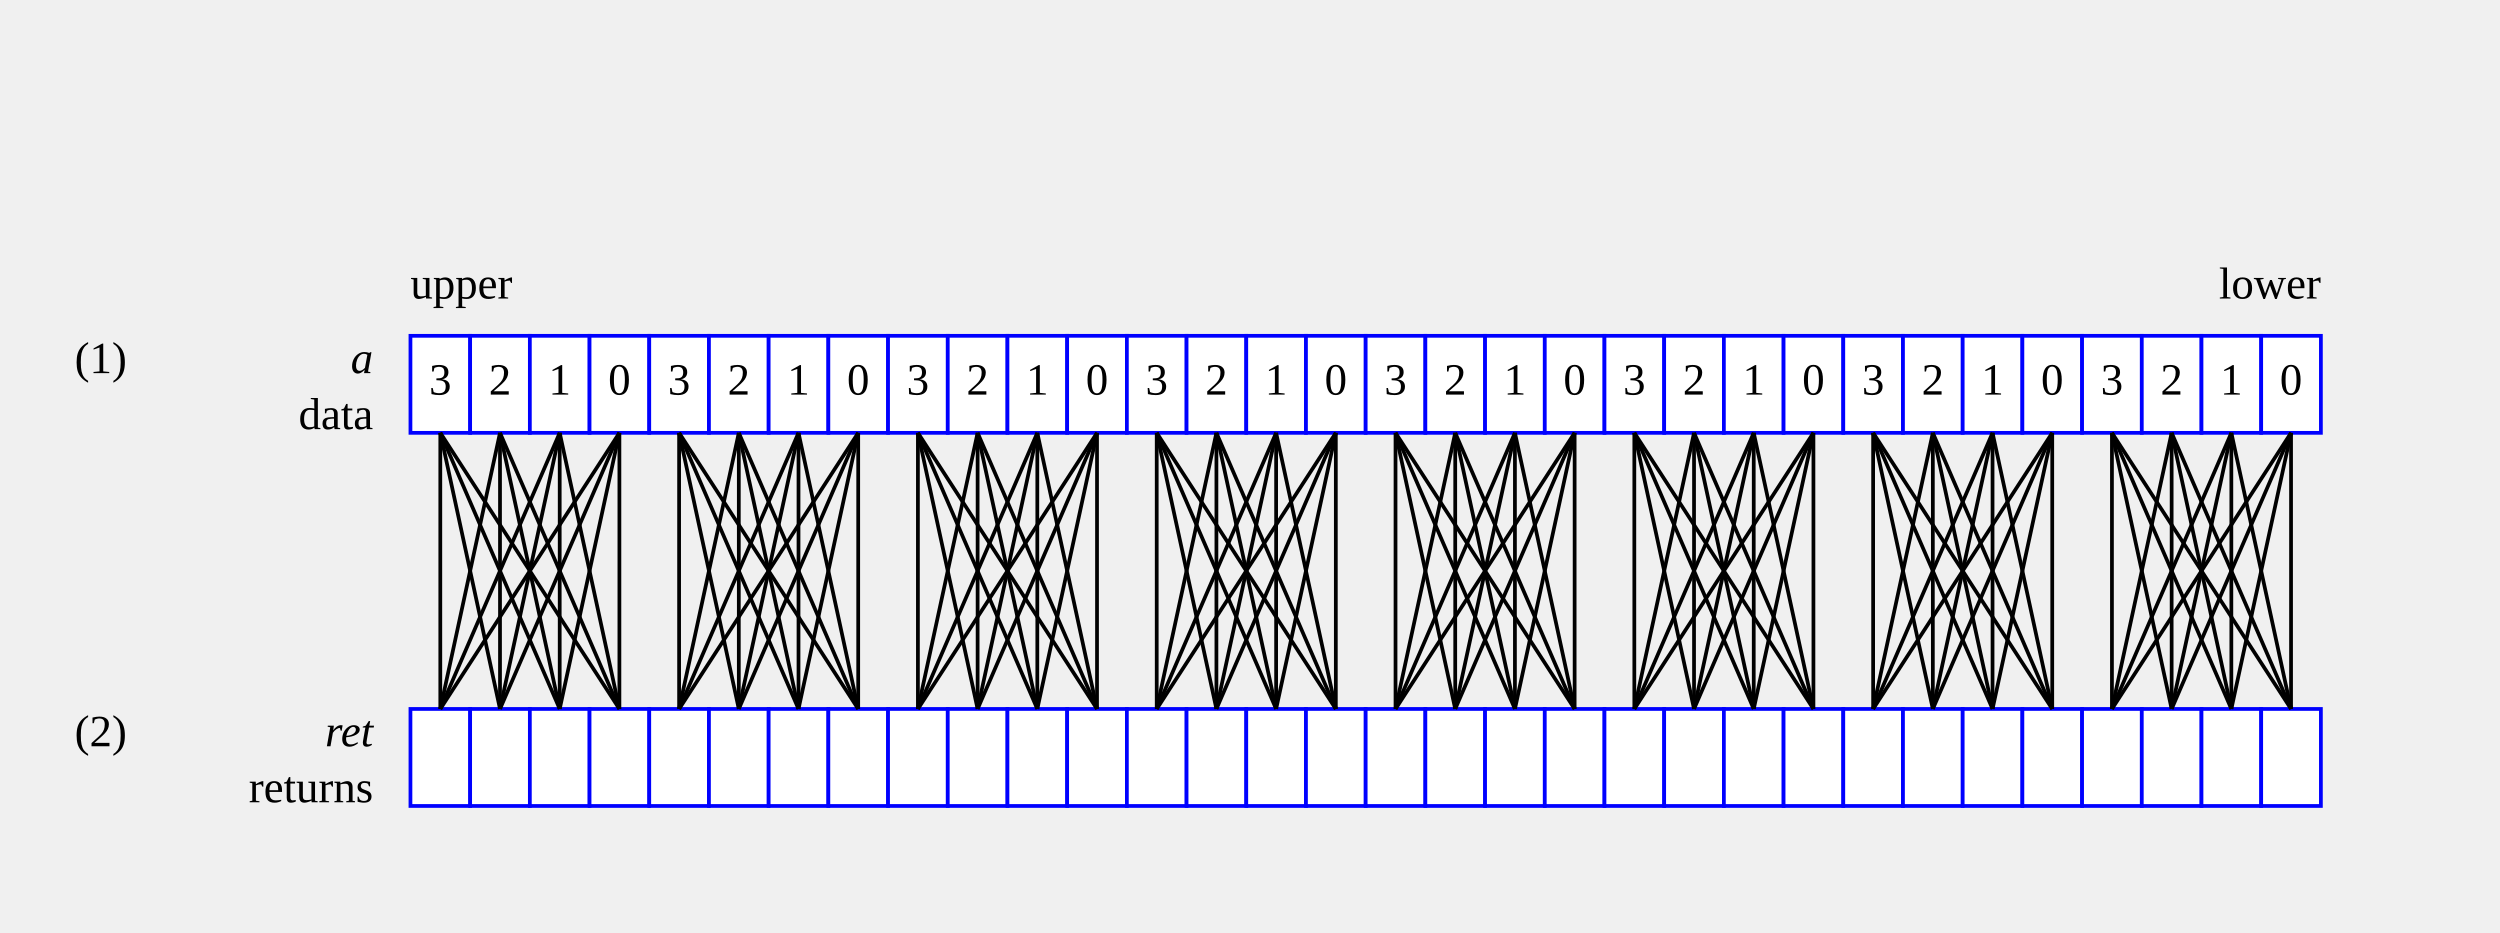
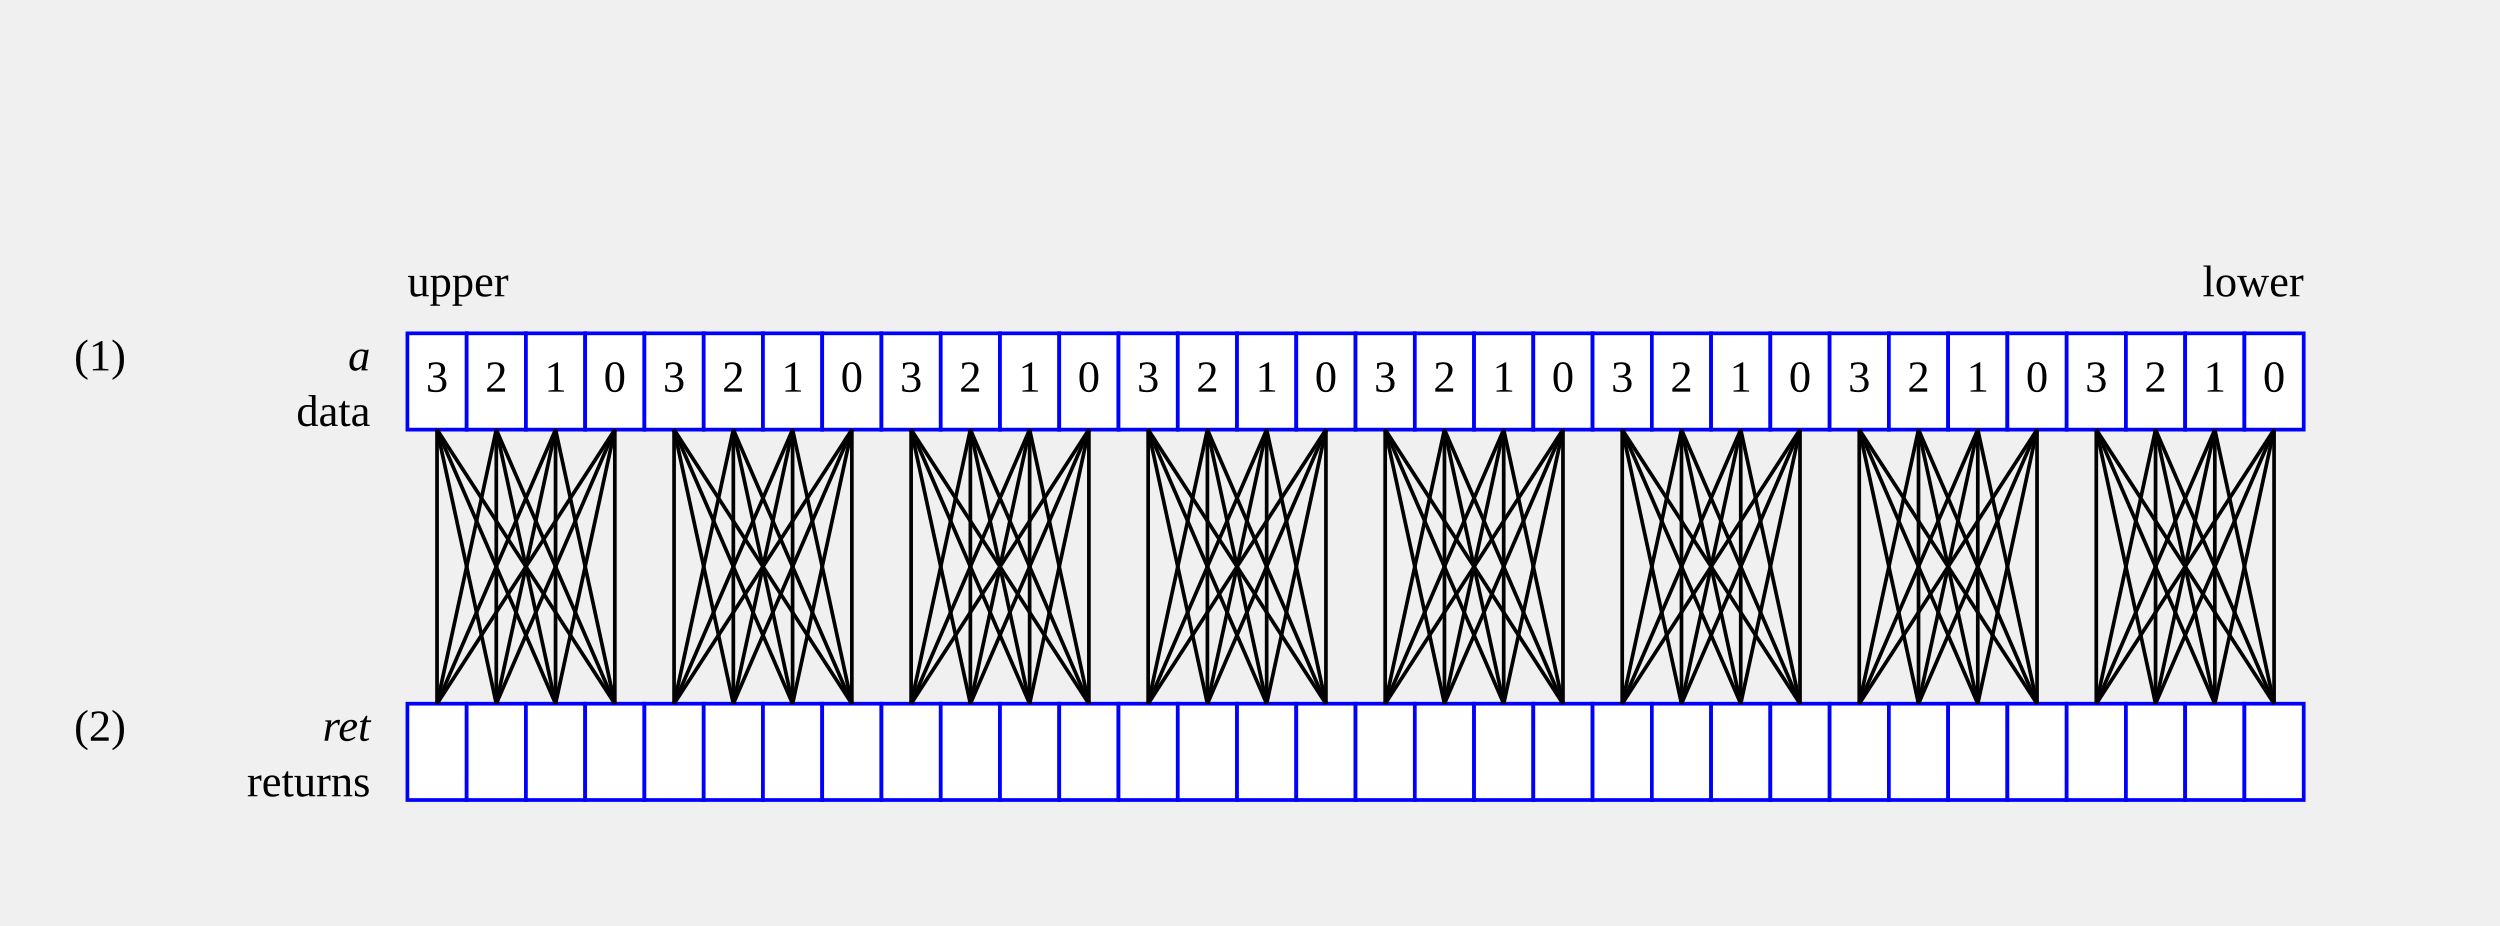
- <svg xmlns="http://www.w3.org/2000/svg" version="1.1" width="670" height="250">
+ <svg xmlns="http://www.w3.org/2000/svg" version="1.1" width="675" height="250">
  <text x="20" y="100">(1)</text>
  <text x="100" y="100" text-anchor="end" font-style="italic">a</text>
  <text x="100" y="115" text-anchor="end">data</text>
  <rect x="110" y="90" width="16" height="26" fill="white" stroke="blue" />
  <text x="118" y="103" text-anchor="middle" dominant-baseline="middle">3</text>
  <rect x="126" y="90" width="16" height="26" fill="white" stroke="blue" />
  <text x="134" y="103" text-anchor="middle" dominant-baseline="middle">2</text>
  <rect x="142" y="90" width="16" height="26" fill="white" stroke="blue" />
  <text x="150" y="103" text-anchor="middle" dominant-baseline="middle">1</text>
  <rect x="158" y="90" width="16" height="26" fill="white" stroke="blue" />
  <text x="166" y="103" text-anchor="middle" dominant-baseline="middle">0</text>
  <rect x="174" y="90" width="16" height="26" fill="white" stroke="blue" />
  <text x="182" y="103" text-anchor="middle" dominant-baseline="middle">3</text>
  <rect x="190" y="90" width="16" height="26" fill="white" stroke="blue" />
  <text x="198" y="103" text-anchor="middle" dominant-baseline="middle">2</text>
  <rect x="206" y="90" width="16" height="26" fill="white" stroke="blue" />
  <text x="214" y="103" text-anchor="middle" dominant-baseline="middle">1</text>
  <rect x="222" y="90" width="16" height="26" fill="white" stroke="blue" />
  <text x="230" y="103" text-anchor="middle" dominant-baseline="middle">0</text>
  <rect x="238" y="90" width="16" height="26" fill="white" stroke="blue" />
  <text x="246" y="103" text-anchor="middle" dominant-baseline="middle">3</text>
  <rect x="254" y="90" width="16" height="26" fill="white" stroke="blue" />
  <text x="262" y="103" text-anchor="middle" dominant-baseline="middle">2</text>
  <rect x="270" y="90" width="16" height="26" fill="white" stroke="blue" />
  <text x="278" y="103" text-anchor="middle" dominant-baseline="middle">1</text>
  <rect x="286" y="90" width="16" height="26" fill="white" stroke="blue" />
  <text x="294" y="103" text-anchor="middle" dominant-baseline="middle">0</text>
  <rect x="302" y="90" width="16" height="26" fill="white" stroke="blue" />
  <text x="310" y="103" text-anchor="middle" dominant-baseline="middle">3</text>
  <rect x="318" y="90" width="16" height="26" fill="white" stroke="blue" />
  <text x="326" y="103" text-anchor="middle" dominant-baseline="middle">2</text>
  <rect x="334" y="90" width="16" height="26" fill="white" stroke="blue" />
  <text x="342" y="103" text-anchor="middle" dominant-baseline="middle">1</text>
  <rect x="350" y="90" width="16" height="26" fill="white" stroke="blue" />
  <text x="358" y="103" text-anchor="middle" dominant-baseline="middle">0</text>
  <rect x="366" y="90" width="16" height="26" fill="white" stroke="blue" />
  <text x="374" y="103" text-anchor="middle" dominant-baseline="middle">3</text>
  <rect x="382" y="90" width="16" height="26" fill="white" stroke="blue" />
  <text x="390" y="103" text-anchor="middle" dominant-baseline="middle">2</text>
  <rect x="398" y="90" width="16" height="26" fill="white" stroke="blue" />
  <text x="406" y="103" text-anchor="middle" dominant-baseline="middle">1</text>
  <rect x="414" y="90" width="16" height="26" fill="white" stroke="blue" />
  <text x="422" y="103" text-anchor="middle" dominant-baseline="middle">0</text>
  <rect x="430" y="90" width="16" height="26" fill="white" stroke="blue" />
  <text x="438" y="103" text-anchor="middle" dominant-baseline="middle">3</text>
  <rect x="446" y="90" width="16" height="26" fill="white" stroke="blue" />
  <text x="454" y="103" text-anchor="middle" dominant-baseline="middle">2</text>
  <rect x="462" y="90" width="16" height="26" fill="white" stroke="blue" />
  <text x="470" y="103" text-anchor="middle" dominant-baseline="middle">1</text>
  <rect x="478" y="90" width="16" height="26" fill="white" stroke="blue" />
  <text x="486" y="103" text-anchor="middle" dominant-baseline="middle">0</text>
  <rect x="494" y="90" width="16" height="26" fill="white" stroke="blue" />
  <text x="502" y="103" text-anchor="middle" dominant-baseline="middle">3</text>
  <rect x="510" y="90" width="16" height="26" fill="white" stroke="blue" />
  <text x="518" y="103" text-anchor="middle" dominant-baseline="middle">2</text>
  <rect x="526" y="90" width="16" height="26" fill="white" stroke="blue" />
  <text x="534" y="103" text-anchor="middle" dominant-baseline="middle">1</text>
  <rect x="542" y="90" width="16" height="26" fill="white" stroke="blue" />
  <text x="550" y="103" text-anchor="middle" dominant-baseline="middle">0</text>
  <rect x="558" y="90" width="16" height="26" fill="white" stroke="blue" />
  <text x="566" y="103" text-anchor="middle" dominant-baseline="middle">3</text>
  <rect x="574" y="90" width="16" height="26" fill="white" stroke="blue" />
  <text x="582" y="103" text-anchor="middle" dominant-baseline="middle">2</text>
  <rect x="590" y="90" width="16" height="26" fill="white" stroke="blue" />
  <text x="598" y="103" text-anchor="middle" dominant-baseline="middle">1</text>
  <rect x="606" y="90" width="16" height="26" fill="white" stroke="blue" />
  <text x="614" y="103" text-anchor="middle" dominant-baseline="middle">0</text>
  <text x="110" y="80" text-anchor="begin">upper</text>
  <text x="622" y="80" text-anchor="end">lower</text>
  <text x="20" y="200">(2)</text>
  <text x="100" y="200" text-anchor="end" font-style="italic">ret</text>
  <text x="100" y="215" text-anchor="end">returns</text>
  <rect x="110" y="190" width="16" height="26" fill="white" stroke="blue" />
  <rect x="126" y="190" width="16" height="26" fill="white" stroke="blue" />
  <rect x="142" y="190" width="16" height="26" fill="white" stroke="blue" />
  <rect x="158" y="190" width="16" height="26" fill="white" stroke="blue" />
  <rect x="174" y="190" width="16" height="26" fill="white" stroke="blue" />
  <rect x="190" y="190" width="16" height="26" fill="white" stroke="blue" />
  <rect x="206" y="190" width="16" height="26" fill="white" stroke="blue" />
  <rect x="222" y="190" width="16" height="26" fill="white" stroke="blue" />
  <rect x="238" y="190" width="16" height="26" fill="white" stroke="blue" />
  <rect x="254" y="190" width="16" height="26" fill="white" stroke="blue" />
  <rect x="270" y="190" width="16" height="26" fill="white" stroke="blue" />
  <rect x="286" y="190" width="16" height="26" fill="white" stroke="blue" />
  <rect x="302" y="190" width="16" height="26" fill="white" stroke="blue" />
  <rect x="318" y="190" width="16" height="26" fill="white" stroke="blue" />
  <rect x="334" y="190" width="16" height="26" fill="white" stroke="blue" />
  <rect x="350" y="190" width="16" height="26" fill="white" stroke="blue" />
  <rect x="366" y="190" width="16" height="26" fill="white" stroke="blue" />
  <rect x="382" y="190" width="16" height="26" fill="white" stroke="blue" />
  <rect x="398" y="190" width="16" height="26" fill="white" stroke="blue" />
  <rect x="414" y="190" width="16" height="26" fill="white" stroke="blue" />
  <rect x="430" y="190" width="16" height="26" fill="white" stroke="blue" />
  <rect x="446" y="190" width="16" height="26" fill="white" stroke="blue" />
  <rect x="462" y="190" width="16" height="26" fill="white" stroke="blue" />
  <rect x="478" y="190" width="16" height="26" fill="white" stroke="blue" />
  <rect x="494" y="190" width="16" height="26" fill="white" stroke="blue" />
  <rect x="510" y="190" width="16" height="26" fill="white" stroke="blue" />
  <rect x="526" y="190" width="16" height="26" fill="white" stroke="blue" />
  <rect x="542" y="190" width="16" height="26" fill="white" stroke="blue" />
  <rect x="558" y="190" width="16" height="26" fill="white" stroke="blue" />
  <rect x="574" y="190" width="16" height="26" fill="white" stroke="blue" />
  <rect x="590" y="190" width="16" height="26" fill="white" stroke="blue" />
  <rect x="606" y="190" width="16" height="26" fill="white" stroke="blue" />
  <line x1="118" y1="116" x2="118" y2="190" stroke="black" />
  <line x1="118" y1="116" x2="134" y2="190" stroke="black" />
  <line x1="118" y1="116" x2="150" y2="190" stroke="black" />
  <line x1="118" y1="116" x2="166" y2="190" stroke="black" />
  <line x1="134" y1="116" x2="118" y2="190" stroke="black" />
  <line x1="134" y1="116" x2="134" y2="190" stroke="black" />
  <line x1="134" y1="116" x2="150" y2="190" stroke="black" />
  <line x1="134" y1="116" x2="166" y2="190" stroke="black" />
  <line x1="150" y1="116" x2="118" y2="190" stroke="black" />
  <line x1="150" y1="116" x2="134" y2="190" stroke="black" />
  <line x1="150" y1="116" x2="150" y2="190" stroke="black" />
  <line x1="150" y1="116" x2="166" y2="190" stroke="black" />
  <line x1="166" y1="116" x2="118" y2="190" stroke="black" />
  <line x1="166" y1="116" x2="134" y2="190" stroke="black" />
  <line x1="166" y1="116" x2="150" y2="190" stroke="black" />
  <line x1="166" y1="116" x2="166" y2="190" stroke="black" />
  <line x1="182" y1="116" x2="182" y2="190" stroke="black" />
  <line x1="182" y1="116" x2="198" y2="190" stroke="black" />
  <line x1="182" y1="116" x2="214" y2="190" stroke="black" />
  <line x1="182" y1="116" x2="230" y2="190" stroke="black" />
  <line x1="198" y1="116" x2="182" y2="190" stroke="black" />
  <line x1="198" y1="116" x2="198" y2="190" stroke="black" />
  <line x1="198" y1="116" x2="214" y2="190" stroke="black" />
  <line x1="198" y1="116" x2="230" y2="190" stroke="black" />
  <line x1="214" y1="116" x2="182" y2="190" stroke="black" />
  <line x1="214" y1="116" x2="198" y2="190" stroke="black" />
  <line x1="214" y1="116" x2="214" y2="190" stroke="black" />
  <line x1="214" y1="116" x2="230" y2="190" stroke="black" />
  <line x1="230" y1="116" x2="182" y2="190" stroke="black" />
  <line x1="230" y1="116" x2="198" y2="190" stroke="black" />
  <line x1="230" y1="116" x2="214" y2="190" stroke="black" />
  <line x1="230" y1="116" x2="230" y2="190" stroke="black" />
  <line x1="246" y1="116" x2="246" y2="190" stroke="black" />
  <line x1="246" y1="116" x2="262" y2="190" stroke="black" />
  <line x1="246" y1="116" x2="278" y2="190" stroke="black" />
  <line x1="246" y1="116" x2="294" y2="190" stroke="black" />
  <line x1="262" y1="116" x2="246" y2="190" stroke="black" />
  <line x1="262" y1="116" x2="262" y2="190" stroke="black" />
  <line x1="262" y1="116" x2="278" y2="190" stroke="black" />
  <line x1="262" y1="116" x2="294" y2="190" stroke="black" />
  <line x1="278" y1="116" x2="246" y2="190" stroke="black" />
  <line x1="278" y1="116" x2="262" y2="190" stroke="black" />
  <line x1="278" y1="116" x2="278" y2="190" stroke="black" />
  <line x1="278" y1="116" x2="294" y2="190" stroke="black" />
  <line x1="294" y1="116" x2="246" y2="190" stroke="black" />
  <line x1="294" y1="116" x2="262" y2="190" stroke="black" />
  <line x1="294" y1="116" x2="278" y2="190" stroke="black" />
  <line x1="294" y1="116" x2="294" y2="190" stroke="black" />
  <line x1="310" y1="116" x2="310" y2="190" stroke="black" />
  <line x1="310" y1="116" x2="326" y2="190" stroke="black" />
  <line x1="310" y1="116" x2="342" y2="190" stroke="black" />
  <line x1="310" y1="116" x2="358" y2="190" stroke="black" />
  <line x1="326" y1="116" x2="310" y2="190" stroke="black" />
  <line x1="326" y1="116" x2="326" y2="190" stroke="black" />
  <line x1="326" y1="116" x2="342" y2="190" stroke="black" />
  <line x1="326" y1="116" x2="358" y2="190" stroke="black" />
  <line x1="342" y1="116" x2="310" y2="190" stroke="black" />
  <line x1="342" y1="116" x2="326" y2="190" stroke="black" />
  <line x1="342" y1="116" x2="342" y2="190" stroke="black" />
  <line x1="342" y1="116" x2="358" y2="190" stroke="black" />
  <line x1="358" y1="116" x2="310" y2="190" stroke="black" />
  <line x1="358" y1="116" x2="326" y2="190" stroke="black" />
  <line x1="358" y1="116" x2="342" y2="190" stroke="black" />
  <line x1="358" y1="116" x2="358" y2="190" stroke="black" />
  <line x1="374" y1="116" x2="374" y2="190" stroke="black" />
  <line x1="374" y1="116" x2="390" y2="190" stroke="black" />
  <line x1="374" y1="116" x2="406" y2="190" stroke="black" />
  <line x1="374" y1="116" x2="422" y2="190" stroke="black" />
  <line x1="390" y1="116" x2="374" y2="190" stroke="black" />
  <line x1="390" y1="116" x2="390" y2="190" stroke="black" />
  <line x1="390" y1="116" x2="406" y2="190" stroke="black" />
  <line x1="390" y1="116" x2="422" y2="190" stroke="black" />
  <line x1="406" y1="116" x2="374" y2="190" stroke="black" />
  <line x1="406" y1="116" x2="390" y2="190" stroke="black" />
  <line x1="406" y1="116" x2="406" y2="190" stroke="black" />
  <line x1="406" y1="116" x2="422" y2="190" stroke="black" />
  <line x1="422" y1="116" x2="374" y2="190" stroke="black" />
  <line x1="422" y1="116" x2="390" y2="190" stroke="black" />
  <line x1="422" y1="116" x2="406" y2="190" stroke="black" />
  <line x1="422" y1="116" x2="422" y2="190" stroke="black" />
  <line x1="438" y1="116" x2="438" y2="190" stroke="black" />
  <line x1="438" y1="116" x2="454" y2="190" stroke="black" />
  <line x1="438" y1="116" x2="470" y2="190" stroke="black" />
  <line x1="438" y1="116" x2="486" y2="190" stroke="black" />
  <line x1="454" y1="116" x2="438" y2="190" stroke="black" />
  <line x1="454" y1="116" x2="454" y2="190" stroke="black" />
  <line x1="454" y1="116" x2="470" y2="190" stroke="black" />
  <line x1="454" y1="116" x2="486" y2="190" stroke="black" />
  <line x1="470" y1="116" x2="438" y2="190" stroke="black" />
  <line x1="470" y1="116" x2="454" y2="190" stroke="black" />
  <line x1="470" y1="116" x2="470" y2="190" stroke="black" />
  <line x1="470" y1="116" x2="486" y2="190" stroke="black" />
  <line x1="486" y1="116" x2="438" y2="190" stroke="black" />
  <line x1="486" y1="116" x2="454" y2="190" stroke="black" />
  <line x1="486" y1="116" x2="470" y2="190" stroke="black" />
  <line x1="486" y1="116" x2="486" y2="190" stroke="black" />
  <line x1="502" y1="116" x2="502" y2="190" stroke="black" />
  <line x1="502" y1="116" x2="518" y2="190" stroke="black" />
  <line x1="502" y1="116" x2="534" y2="190" stroke="black" />
  <line x1="502" y1="116" x2="550" y2="190" stroke="black" />
  <line x1="518" y1="116" x2="502" y2="190" stroke="black" />
  <line x1="518" y1="116" x2="518" y2="190" stroke="black" />
  <line x1="518" y1="116" x2="534" y2="190" stroke="black" />
  <line x1="518" y1="116" x2="550" y2="190" stroke="black" />
  <line x1="534" y1="116" x2="502" y2="190" stroke="black" />
  <line x1="534" y1="116" x2="518" y2="190" stroke="black" />
  <line x1="534" y1="116" x2="534" y2="190" stroke="black" />
  <line x1="534" y1="116" x2="550" y2="190" stroke="black" />
  <line x1="550" y1="116" x2="502" y2="190" stroke="black" />
  <line x1="550" y1="116" x2="518" y2="190" stroke="black" />
  <line x1="550" y1="116" x2="534" y2="190" stroke="black" />
  <line x1="550" y1="116" x2="550" y2="190" stroke="black" />
  <line x1="566" y1="116" x2="566" y2="190" stroke="black" />
  <line x1="566" y1="116" x2="582" y2="190" stroke="black" />
  <line x1="566" y1="116" x2="598" y2="190" stroke="black" />
  <line x1="566" y1="116" x2="614" y2="190" stroke="black" />
  <line x1="582" y1="116" x2="566" y2="190" stroke="black" />
  <line x1="582" y1="116" x2="582" y2="190" stroke="black" />
  <line x1="582" y1="116" x2="598" y2="190" stroke="black" />
  <line x1="582" y1="116" x2="614" y2="190" stroke="black" />
  <line x1="598" y1="116" x2="566" y2="190" stroke="black" />
  <line x1="598" y1="116" x2="582" y2="190" stroke="black" />
  <line x1="598" y1="116" x2="598" y2="190" stroke="black" />
  <line x1="598" y1="116" x2="614" y2="190" stroke="black" />
  <line x1="614" y1="116" x2="566" y2="190" stroke="black" />
  <line x1="614" y1="116" x2="582" y2="190" stroke="black" />
  <line x1="614" y1="116" x2="598" y2="190" stroke="black" />
  <line x1="614" y1="116" x2="614" y2="190" stroke="black" />
</svg>
